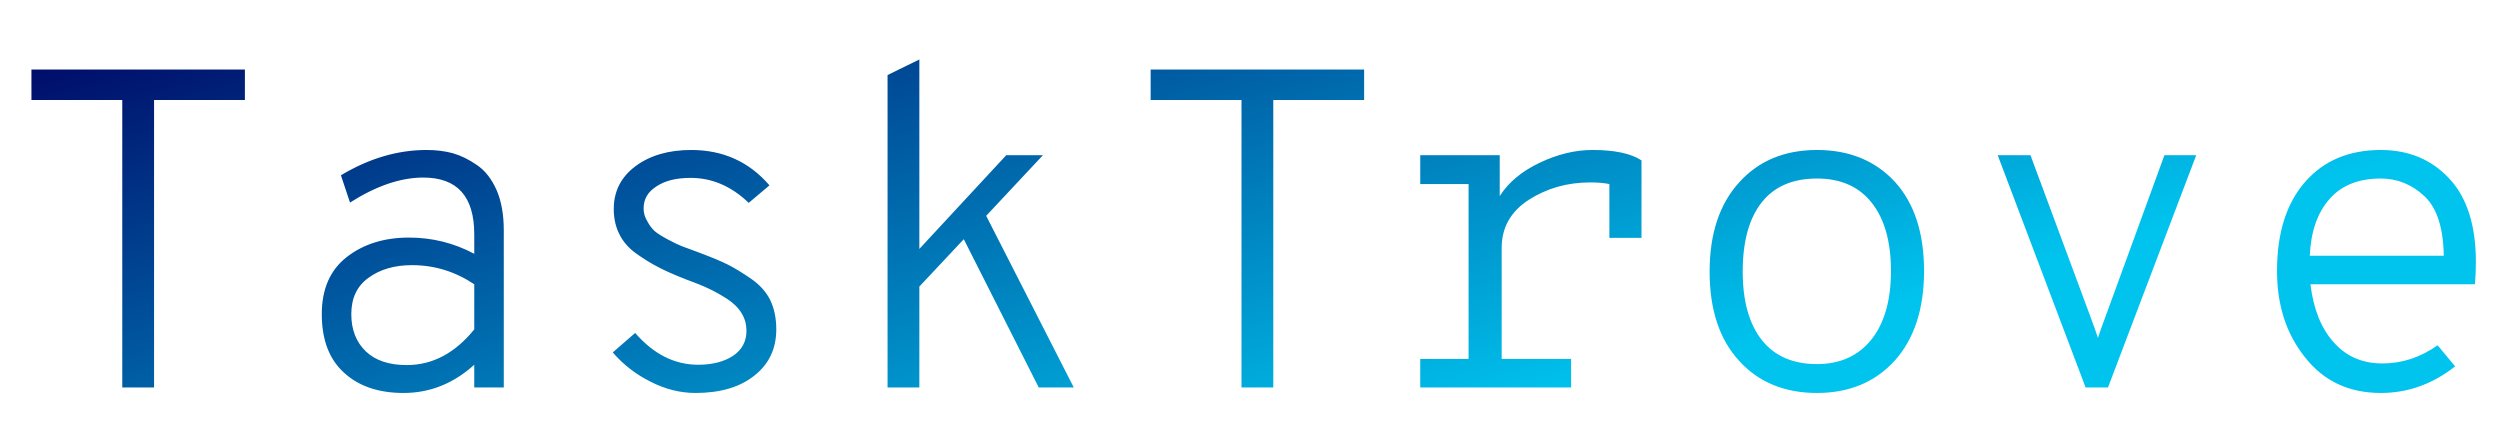
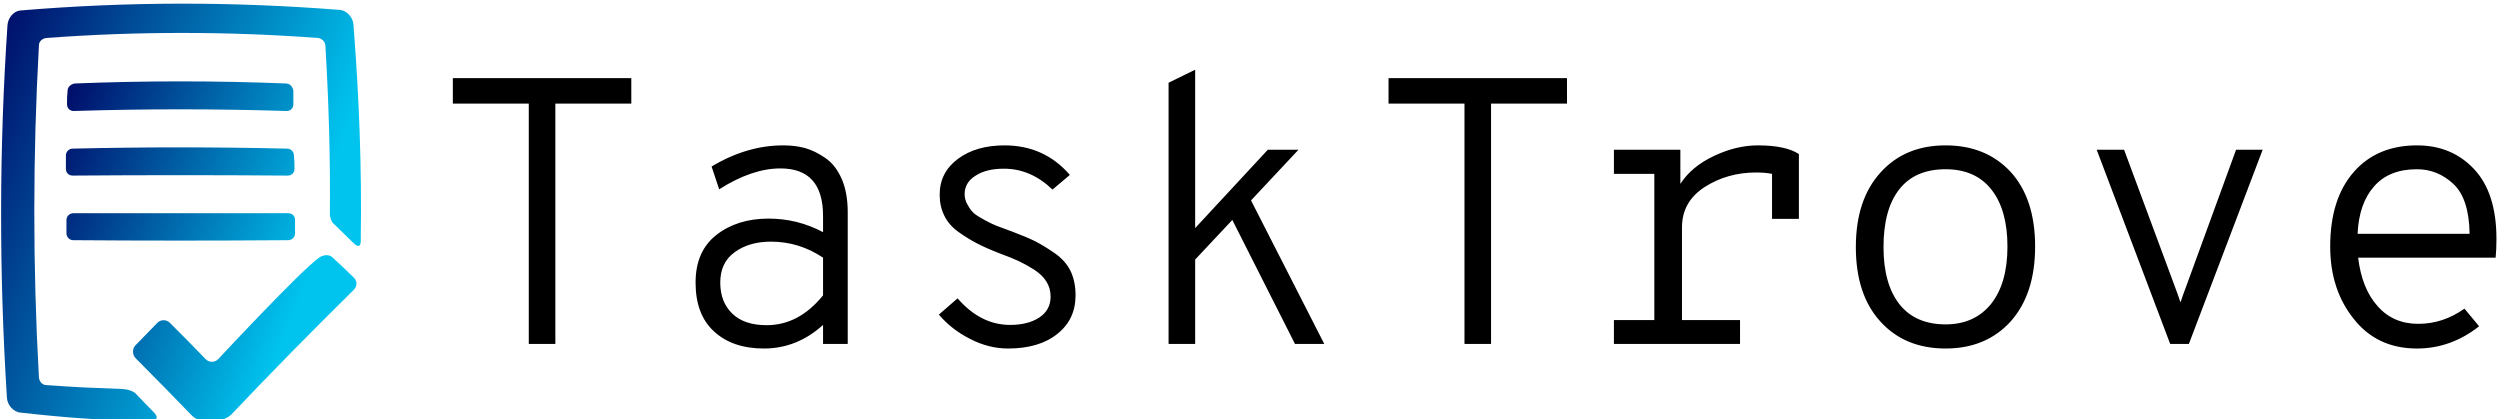
- <svg xmlns="http://www.w3.org/2000/svg" data-v-fde0c5aa="" viewBox="0 0 225 40" class="font">
-   <defs data-v-fde0c5aa="">
-     <linearGradient data-v-fde0c5aa="" gradientTransform="rotate(25)" id="ce67fff1-df00-406a-be70-24840b6a0d4d" x1="0%" y1="0%" x2="100%" y2="0%">
-       <stop data-v-fde0c5aa="" offset="0" stop-color="#000A68" stop-opacity="1" />
-       <stop data-v-fde0c5aa="" offset="1" stop-color="#00C4EE" stop-opacity="1" />
+ <svg xmlns="http://www.w3.org/2000/svg" data-v-423bf9ae="" viewBox="0 0 538 90" class="iconLeft">
+   <g data-v-423bf9ae="" id="4168f09c-3dd4-4a8b-909f-0a46a5bd93d3" fill="#000000" transform="matrix(5.836576,0,0,5.836576,91.49778,-6.245136)">
+     <path d="M4.80 13.75L3.82 13.75L3.82 4.89L1.02 4.89L1.02 3.95L7.60 3.95L7.60 4.89L4.80 4.89L4.80 13.75ZM12.49 13.92L12.49 13.92L12.49 13.92Q11.33 13.92 10.65 13.29L10.65 13.29L10.65 13.29Q9.97 12.67 9.97 11.49L9.97 11.49L9.97 11.49Q9.97 10.33 10.74 9.73L10.74 9.73L10.74 9.73Q11.51 9.13 12.66 9.13L12.66 9.13L12.66 9.13Q13.73 9.13 14.67 9.63L14.67 9.63L14.67 9.03L14.67 9.03Q14.67 7.28 13.10 7.28L13.10 7.28L13.10 7.28Q12.05 7.28 10.84 8.05L10.84 8.05L10.56 7.21L10.56 7.21Q11.86 6.43 13.20 6.43L13.20 6.43L13.20 6.43Q13.64 6.43 14.01 6.53L14.01 6.53L14.01 6.53Q14.39 6.64 14.76 6.90L14.76 6.90L14.76 6.90Q15.13 7.15 15.36 7.67L15.36 7.67L15.36 7.67Q15.58 8.18 15.58 8.90L15.58 8.90L15.58 13.75L14.67 13.75L14.67 13.05L14.67 13.05Q13.71 13.92 12.49 13.92ZM12.59 13.06L12.59 13.06L12.59 13.06Q13.78 13.06 14.67 11.96L14.67 11.96L14.67 10.57L14.67 10.57Q13.79 9.98 12.75 9.98L12.75 9.98L12.75 9.98Q11.94 9.98 11.41 10.37L11.41 10.37L11.41 10.37Q10.88 10.75 10.88 11.49L10.88 11.49L10.88 11.49Q10.88 12.21 11.33 12.64L11.33 12.64L11.33 12.64Q11.77 13.06 12.59 13.06ZM21.49 13.92L21.49 13.92L21.49 13.92Q20.78 13.92 20.10 13.57L20.10 13.57L20.10 13.57Q19.42 13.23 18.94 12.67L18.94 12.67L19.63 12.07L19.63 12.07Q20.48 13.05 21.57 13.05L21.57 13.05L21.57 13.05Q22.22 13.05 22.64 12.78L22.64 12.78L22.64 12.78Q23.06 12.50 23.06 12.01L23.06 12.01L23.06 12.01Q23.06 11.70 22.91 11.46L22.91 11.46L22.91 11.46Q22.76 11.21 22.45 11.01L22.45 11.01L22.45 11.01Q22.13 10.81 21.89 10.70L21.89 10.70L21.89 10.70Q21.64 10.58 21.20 10.42L21.20 10.42L21.20 10.42Q20.66 10.21 20.34 10.04L20.34 10.04L20.34 10.04Q20.01 9.87 19.66 9.62L19.66 9.62L19.66 9.62Q19.31 9.37 19.14 9.02L19.14 9.02L19.14 9.02Q18.97 8.68 18.97 8.25L18.97 8.25L18.97 8.25Q18.97 7.43 19.64 6.93L19.64 6.93L19.64 6.93Q20.31 6.43 21.36 6.43L21.36 6.43L21.36 6.43Q22.83 6.43 23.77 7.52L23.77 7.52L23.13 8.06L23.13 8.06Q22.33 7.29 21.34 7.29L21.34 7.29L21.34 7.29Q20.68 7.29 20.29 7.55L20.29 7.55L20.29 7.55Q19.89 7.80 19.89 8.23L19.89 8.23L19.89 8.23Q19.89 8.44 20.00 8.62L20.00 8.62L20.00 8.62Q20.10 8.81 20.23 8.93L20.23 8.93L20.23 8.93Q20.36 9.04 20.64 9.19L20.64 9.19L20.64 9.19Q20.92 9.34 21.08 9.40L21.08 9.40L21.08 9.40Q21.25 9.46 21.62 9.60L21.62 9.60L21.62 9.60Q22.18 9.81 22.48 9.96L22.48 9.96L22.48 9.96Q22.78 10.11 23.19 10.39L23.19 10.39L23.19 10.39Q23.60 10.67 23.79 11.05L23.79 11.05L23.79 11.05Q23.98 11.44 23.98 11.96L23.98 11.96L23.98 11.96Q23.98 12.85 23.31 13.38L23.31 13.38L23.31 13.38Q22.64 13.92 21.49 13.92ZM33.15 13.75L32.07 13.75L29.76 9.18L28.39 10.64L28.39 13.75L27.41 13.75L27.41 4.12L28.39 3.64L28.39 9.48L31.07 6.59L32.20 6.59L30.45 8.46L33.15 13.75ZM39.30 13.75L38.32 13.75L38.32 4.89L35.52 4.89L35.52 3.95L42.10 3.95L42.10 4.89L39.30 4.89L39.30 13.75ZM49.14 6.43L49.14 6.43L49.14 6.43Q50.16 6.43 50.65 6.75L50.65 6.75L50.65 9.14L49.66 9.14L49.66 7.48L49.66 7.48Q49.41 7.43 49.07 7.43L49.07 7.43L49.07 7.43Q48.01 7.43 47.17 7.97L47.17 7.97L47.17 7.97Q46.34 8.51 46.34 9.45L46.34 9.45L46.34 12.87L48.48 12.87L48.48 13.75L43.83 13.75L43.83 12.87L45.32 12.87L45.32 7.48L43.83 7.48L43.83 6.59L46.28 6.59L46.28 7.85L46.28 7.85Q46.69 7.21 47.52 6.82L47.52 6.82L47.52 6.82Q48.34 6.43 49.14 6.43ZM58.46 12.92L58.46 12.92L58.46 12.92Q57.55 13.92 56.06 13.92L56.06 13.92L56.06 13.92Q54.56 13.92 53.66 12.93L53.66 12.93L53.66 12.93Q52.75 11.94 52.75 10.18L52.75 10.18L52.75 10.18Q52.75 8.43 53.66 7.43L53.66 7.43L53.66 7.43Q54.56 6.43 56.06 6.43L56.06 6.43L56.06 6.43Q57.55 6.43 58.46 7.41L58.46 7.41L58.46 7.41Q59.36 8.40 59.36 10.16L59.36 10.16L59.36 10.16Q59.36 11.91 58.46 12.92ZM56.06 13.03L56.06 13.03L56.06 13.03Q57.13 13.03 57.74 12.27L57.74 12.27L57.74 12.27Q58.34 11.51 58.34 10.16L58.34 10.16L58.34 10.16Q58.34 8.81 57.75 8.06L57.75 8.06L57.75 8.06Q57.16 7.31 56.06 7.31L56.06 7.31L56.06 7.31Q54.94 7.31 54.36 8.04L54.36 8.04L54.36 8.04Q53.77 8.78 53.77 10.18L53.77 10.18L53.77 10.18Q53.77 11.54 54.36 12.29L54.36 12.29L54.36 12.29Q54.95 13.03 56.06 13.03ZM65.03 13.75L64.34 13.75L61.63 6.59L62.64 6.59L64.47 11.52L64.47 11.52Q64.65 12.00 64.72 12.22L64.72 12.22L64.72 12.22Q64.79 12.00 64.97 11.52L64.97 11.52L66.77 6.59L67.75 6.59L65.03 13.75ZM76.37 9.88L76.37 9.88L76.37 9.88Q76.37 10.26 76.34 10.57L76.34 10.57L71.27 10.57L71.27 10.57Q71.41 11.72 71.99 12.36L71.99 12.36L71.99 12.36Q72.56 13.01 73.49 13.01L73.49 13.01L73.49 13.01Q74.40 13.01 75.19 12.45L75.19 12.45L75.73 13.10L75.73 13.10Q74.69 13.92 73.44 13.92L73.44 13.92L73.44 13.92Q71.97 13.92 71.11 12.83L71.11 12.83L71.11 12.83Q70.24 11.75 70.24 10.16L70.24 10.16L70.24 10.16Q70.24 8.40 71.11 7.41L71.11 7.41L71.11 7.41Q71.97 6.43 73.44 6.43L73.44 6.43L73.44 6.43Q74.72 6.43 75.54 7.30L75.54 7.30L75.54 7.30Q76.37 8.18 76.37 9.88ZM71.25 9.69L71.25 9.69L75.38 9.69L75.38 9.69Q75.36 8.39 74.78 7.85L74.78 7.85L74.78 7.85Q74.20 7.31 73.44 7.31L73.44 7.31L73.44 7.31Q72.41 7.31 71.86 7.94L71.86 7.94L71.86 7.94Q71.30 8.57 71.25 9.69Z" />
+   </g>
+   <defs data-v-423bf9ae="">
+     <linearGradient data-v-423bf9ae="" gradientTransform="rotate(25)" id="b5a677b0-1eae-452f-9289-7f5ffb489729" x1="0%" y1="0%" x2="100%" y2="0%">
+       <stop data-v-423bf9ae="" offset="0%" style="stop-color: rgb(0, 10, 104); stop-opacity: 1;" />
+       <stop data-v-423bf9ae="" offset="100%" style="stop-color: rgb(0, 196, 238); stop-opacity: 1;" />
    </linearGradient>
  </defs>
-   <g data-v-fde0c5aa="" id="624361c8-f03e-4604-8636-2f6785795d6d" fill="url(#ce67fff1-df00-406a-be70-24840b6a0d4d)" transform="matrix(2.919708, 0, 0, 2.919708, -0.148858, -5.275299)">
-     <path d="M4.80 13.75L3.82 13.75L3.82 4.89L1.02 4.89L1.02 3.95L7.60 3.95L7.60 4.89L4.80 4.89L4.80 13.75ZM12.49 13.92L12.49 13.92L12.49 13.92Q11.33 13.92 10.65 13.29L10.65 13.29L10.65 13.29Q9.97 12.67 9.97 11.49L9.97 11.49L9.97 11.49Q9.97 10.33 10.74 9.73L10.74 9.73L10.74 9.73Q11.51 9.13 12.66 9.13L12.66 9.13L12.66 9.13Q13.73 9.13 14.67 9.63L14.67 9.63L14.67 9.03L14.67 9.03Q14.67 7.28 13.10 7.28L13.10 7.28L13.10 7.28Q12.05 7.28 10.84 8.05L10.84 8.05L10.56 7.21L10.56 7.21Q11.86 6.43 13.20 6.43L13.20 6.43L13.20 6.43Q13.64 6.43 14.01 6.53L14.01 6.53L14.01 6.53Q14.39 6.64 14.76 6.90L14.76 6.90L14.76 6.90Q15.13 7.15 15.36 7.67L15.36 7.67L15.36 7.67Q15.58 8.18 15.58 8.90L15.58 8.90L15.58 13.75L14.67 13.75L14.67 13.05L14.67 13.05Q13.71 13.92 12.49 13.92ZM12.59 13.06L12.59 13.06L12.59 13.06Q13.78 13.06 14.67 11.96L14.67 11.96L14.67 10.57L14.67 10.57Q13.79 9.98 12.75 9.98L12.75 9.98L12.75 9.98Q11.94 9.98 11.41 10.37L11.41 10.37L11.41 10.37Q10.88 10.75 10.88 11.49L10.88 11.49L10.88 11.49Q10.88 12.21 11.33 12.64L11.33 12.64L11.33 12.64Q11.77 13.06 12.59 13.06ZM21.49 13.92L21.49 13.92L21.49 13.92Q20.78 13.92 20.10 13.57L20.10 13.57L20.10 13.57Q19.42 13.23 18.94 12.67L18.94 12.67L19.63 12.07L19.63 12.07Q20.48 13.05 21.57 13.05L21.57 13.05L21.57 13.05Q22.22 13.05 22.64 12.78L22.64 12.78L22.64 12.78Q23.06 12.50 23.06 12.01L23.06 12.01L23.06 12.01Q23.06 11.70 22.91 11.46L22.91 11.46L22.91 11.46Q22.76 11.21 22.45 11.01L22.45 11.01L22.45 11.01Q22.13 10.81 21.89 10.70L21.89 10.70L21.89 10.70Q21.64 10.58 21.20 10.42L21.20 10.42L21.20 10.42Q20.66 10.21 20.34 10.04L20.34 10.04L20.34 10.04Q20.01 9.87 19.66 9.62L19.66 9.62L19.66 9.62Q19.31 9.37 19.14 9.02L19.14 9.02L19.14 9.02Q18.97 8.68 18.97 8.25L18.97 8.25L18.97 8.25Q18.97 7.43 19.64 6.93L19.64 6.93L19.64 6.93Q20.31 6.43 21.36 6.43L21.36 6.43L21.36 6.43Q22.83 6.43 23.77 7.52L23.77 7.52L23.13 8.06L23.13 8.06Q22.33 7.29 21.34 7.29L21.34 7.29L21.34 7.29Q20.68 7.29 20.29 7.55L20.29 7.55L20.29 7.55Q19.89 7.80 19.89 8.23L19.89 8.23L19.89 8.23Q19.89 8.44 20.00 8.62L20.00 8.62L20.00 8.62Q20.10 8.81 20.23 8.93L20.23 8.93L20.23 8.93Q20.36 9.04 20.64 9.19L20.64 9.19L20.64 9.19Q20.92 9.34 21.08 9.40L21.08 9.40L21.08 9.40Q21.25 9.46 21.62 9.60L21.62 9.60L21.62 9.60Q22.18 9.81 22.48 9.96L22.48 9.96L22.48 9.96Q22.78 10.11 23.19 10.39L23.19 10.39L23.19 10.39Q23.60 10.67 23.79 11.05L23.79 11.05L23.79 11.05Q23.98 11.44 23.98 11.96L23.98 11.96L23.98 11.96Q23.98 12.85 23.31 13.38L23.31 13.38L23.31 13.38Q22.64 13.92 21.49 13.92ZM33.15 13.75L32.07 13.75L29.76 9.18L28.39 10.64L28.39 13.75L27.41 13.75L27.41 4.12L28.39 3.64L28.39 9.48L31.07 6.59L32.20 6.59L30.45 8.46L33.15 13.75ZM39.30 13.75L38.32 13.75L38.32 4.89L35.52 4.89L35.52 3.95L42.10 3.95L42.10 4.89L39.30 4.89L39.30 13.75ZM49.14 6.43L49.14 6.43L49.14 6.43Q50.16 6.43 50.65 6.75L50.65 6.75L50.65 9.14L49.66 9.14L49.66 7.48L49.66 7.48Q49.41 7.43 49.07 7.43L49.07 7.43L49.07 7.43Q48.01 7.43 47.17 7.97L47.17 7.97L47.17 7.97Q46.34 8.51 46.34 9.45L46.34 9.45L46.34 12.87L48.48 12.87L48.48 13.75L43.83 13.75L43.83 12.87L45.32 12.87L45.32 7.48L43.83 7.48L43.83 6.59L46.28 6.59L46.28 7.85L46.28 7.85Q46.69 7.21 47.52 6.82L47.52 6.82L47.52 6.82Q48.34 6.43 49.14 6.43ZM58.46 12.92L58.46 12.92L58.46 12.92Q57.55 13.92 56.06 13.92L56.06 13.92L56.06 13.92Q54.56 13.92 53.66 12.93L53.66 12.93L53.66 12.93Q52.75 11.94 52.75 10.18L52.75 10.18L52.75 10.18Q52.75 8.43 53.66 7.43L53.66 7.43L53.66 7.43Q54.56 6.43 56.06 6.43L56.06 6.43L56.06 6.43Q57.55 6.43 58.46 7.41L58.46 7.41L58.46 7.41Q59.36 8.40 59.36 10.16L59.36 10.16L59.36 10.16Q59.36 11.91 58.46 12.92ZM56.06 13.03L56.06 13.03L56.06 13.03Q57.13 13.03 57.74 12.27L57.74 12.27L57.74 12.27Q58.34 11.51 58.34 10.16L58.34 10.16L58.34 10.16Q58.34 8.81 57.75 8.06L57.75 8.06L57.75 8.06Q57.16 7.31 56.06 7.31L56.06 7.31L56.06 7.31Q54.94 7.31 54.36 8.04L54.36 8.04L54.36 8.04Q53.77 8.78 53.77 10.18L53.77 10.18L53.77 10.18Q53.77 11.54 54.36 12.29L54.36 12.29L54.36 12.29Q54.95 13.03 56.06 13.03ZM65.03 13.75L64.34 13.75L61.63 6.59L62.64 6.59L64.47 11.52L64.47 11.52Q64.65 12.00 64.72 12.22L64.72 12.22L64.72 12.22Q64.79 12.00 64.97 11.52L64.97 11.52L66.77 6.59L67.75 6.59L65.03 13.75ZM76.37 9.88L76.37 9.88L76.37 9.88Q76.37 10.26 76.34 10.57L76.34 10.57L71.27 10.57L71.27 10.57Q71.41 11.72 71.99 12.36L71.99 12.36L71.99 12.36Q72.56 13.01 73.49 13.01L73.49 13.01L73.49 13.01Q74.40 13.01 75.19 12.45L75.19 12.45L75.73 13.10L75.73 13.10Q74.69 13.92 73.44 13.92L73.44 13.92L73.44 13.92Q71.97 13.92 71.11 12.83L71.11 12.83L71.11 12.83Q70.24 11.75 70.24 10.16L70.24 10.16L70.24 10.16Q70.24 8.40 71.11 7.41L71.11 7.41L71.11 7.41Q71.97 6.43 73.44 6.43L73.44 6.43L73.44 6.43Q74.72 6.43 75.54 7.30L75.54 7.30L75.54 7.30Q76.37 8.18 76.37 9.88ZM71.25 9.69L71.25 9.69L75.38 9.69L75.38 9.69Q75.36 8.39 74.78 7.85L74.78 7.85L74.78 7.85Q74.20 7.31 73.44 7.31L73.44 7.31L73.44 7.31Q72.41 7.31 71.86 7.94L71.86 7.94L71.86 7.94Q71.30 8.57 71.25 9.69Z" />
+   <g data-v-423bf9ae="" id="df0e5c07-16ff-435f-80be-517d28046c90" transform="matrix(1.208638,0,0,1.208638,-3.34357,-2.581516)" stroke="none" fill="url(#b5a677b0-1eae-452f-9289-7f5ffb489729)">
+     <path d="M24.6 71.4c-5.4-.2-8.1-.3-13.6-.7-.7 0-1.2-.6-1.3-1.3-1.1-19.7-1.1-39.5 0-59.2 0-.7.6-1.2 1.3-1.3 16.1-1.2 32.3-1.2 48.4 0 .7.1 1.2.6 1.3 1.3.6 10 .9 20.1.8 30.1 0 0 0 .8.5 1.5 1.5 1.5 2.3 2.2 3.8 3.7 1.4 1.3 1.2-.8 1.2-.8.2-12.7-.3-25.5-1.3-38.2-.1-1.3-1.2-2.5-2.4-2.6C44.1 2.4 25.6 2.4 6.4 4c-1.2.1-2.2 1.3-2.3 2.6C2.6 28.8 2.6 50.7 4 73c.1 1.3 1.2 2.5 2.4 2.6 9.1 1 13.6 1.3 22.7 1.5 0 0 2.6.1 1.1-1.5-1.3-1.3-1.9-2-3.2-3.3.1 0-.7-.8-2.4-.9z" />
+     <path d="M26.9 65.9c-.6-.6-.6-1.7 0-2.3 1.6-1.6 2.3-2.4 3.9-4 .6-.6 1.6-.6 2.2 0 2.6 2.6 3.9 3.9 6.4 6.5.6.6 1.6.6 2.2 0 0 0 14.8-15.9 18-18.1.7-.5 1.7-.6 2.3-.1 1.6 1.5 2.4 2.2 3.9 3.7.6.6.6 1.5-.1 2.2C58.3 61.1 51 68.5 43.9 76c-1.9 1.6-5.4 1.7-7 .1-3.9-4-5.9-6.1-10-10.2zM55 20.7c0 .7-.5 1.2-1.2 1.2-12.6-.4-25.3-.4-37.9 0-.7 0-1.2-.5-1.2-1.2 0-1 0-1.5.1-2.4 0-.7.6-1.2 1.3-1.3 12.5-.5 25.1-.5 37.6 0 .7 0 1.2.6 1.3 1.3v2.4zM55.2 32.2c0 .7-.5 1.2-1.2 1.2-12.8-.1-25.5-.1-38.3 0-.7 0-1.2-.5-1.2-1.2v-2.4c0-.7.6-1.2 1.2-1.2 12.7-.3 25.4-.3 38.2 0 .7 0 1.2.6 1.2 1.2.1 1 .1 1.5.1 2.4zM55.3 43.7c0 .7-.6 1.2-1.2 1.2-12.8.1-25.5.1-38.3 0-.7 0-1.2-.6-1.2-1.2v-2.4c0-.7.6-1.2 1.2-1.2h38.3c.7 0 1.2.5 1.2 1.2v2.4z" />
  </g>
</svg>
